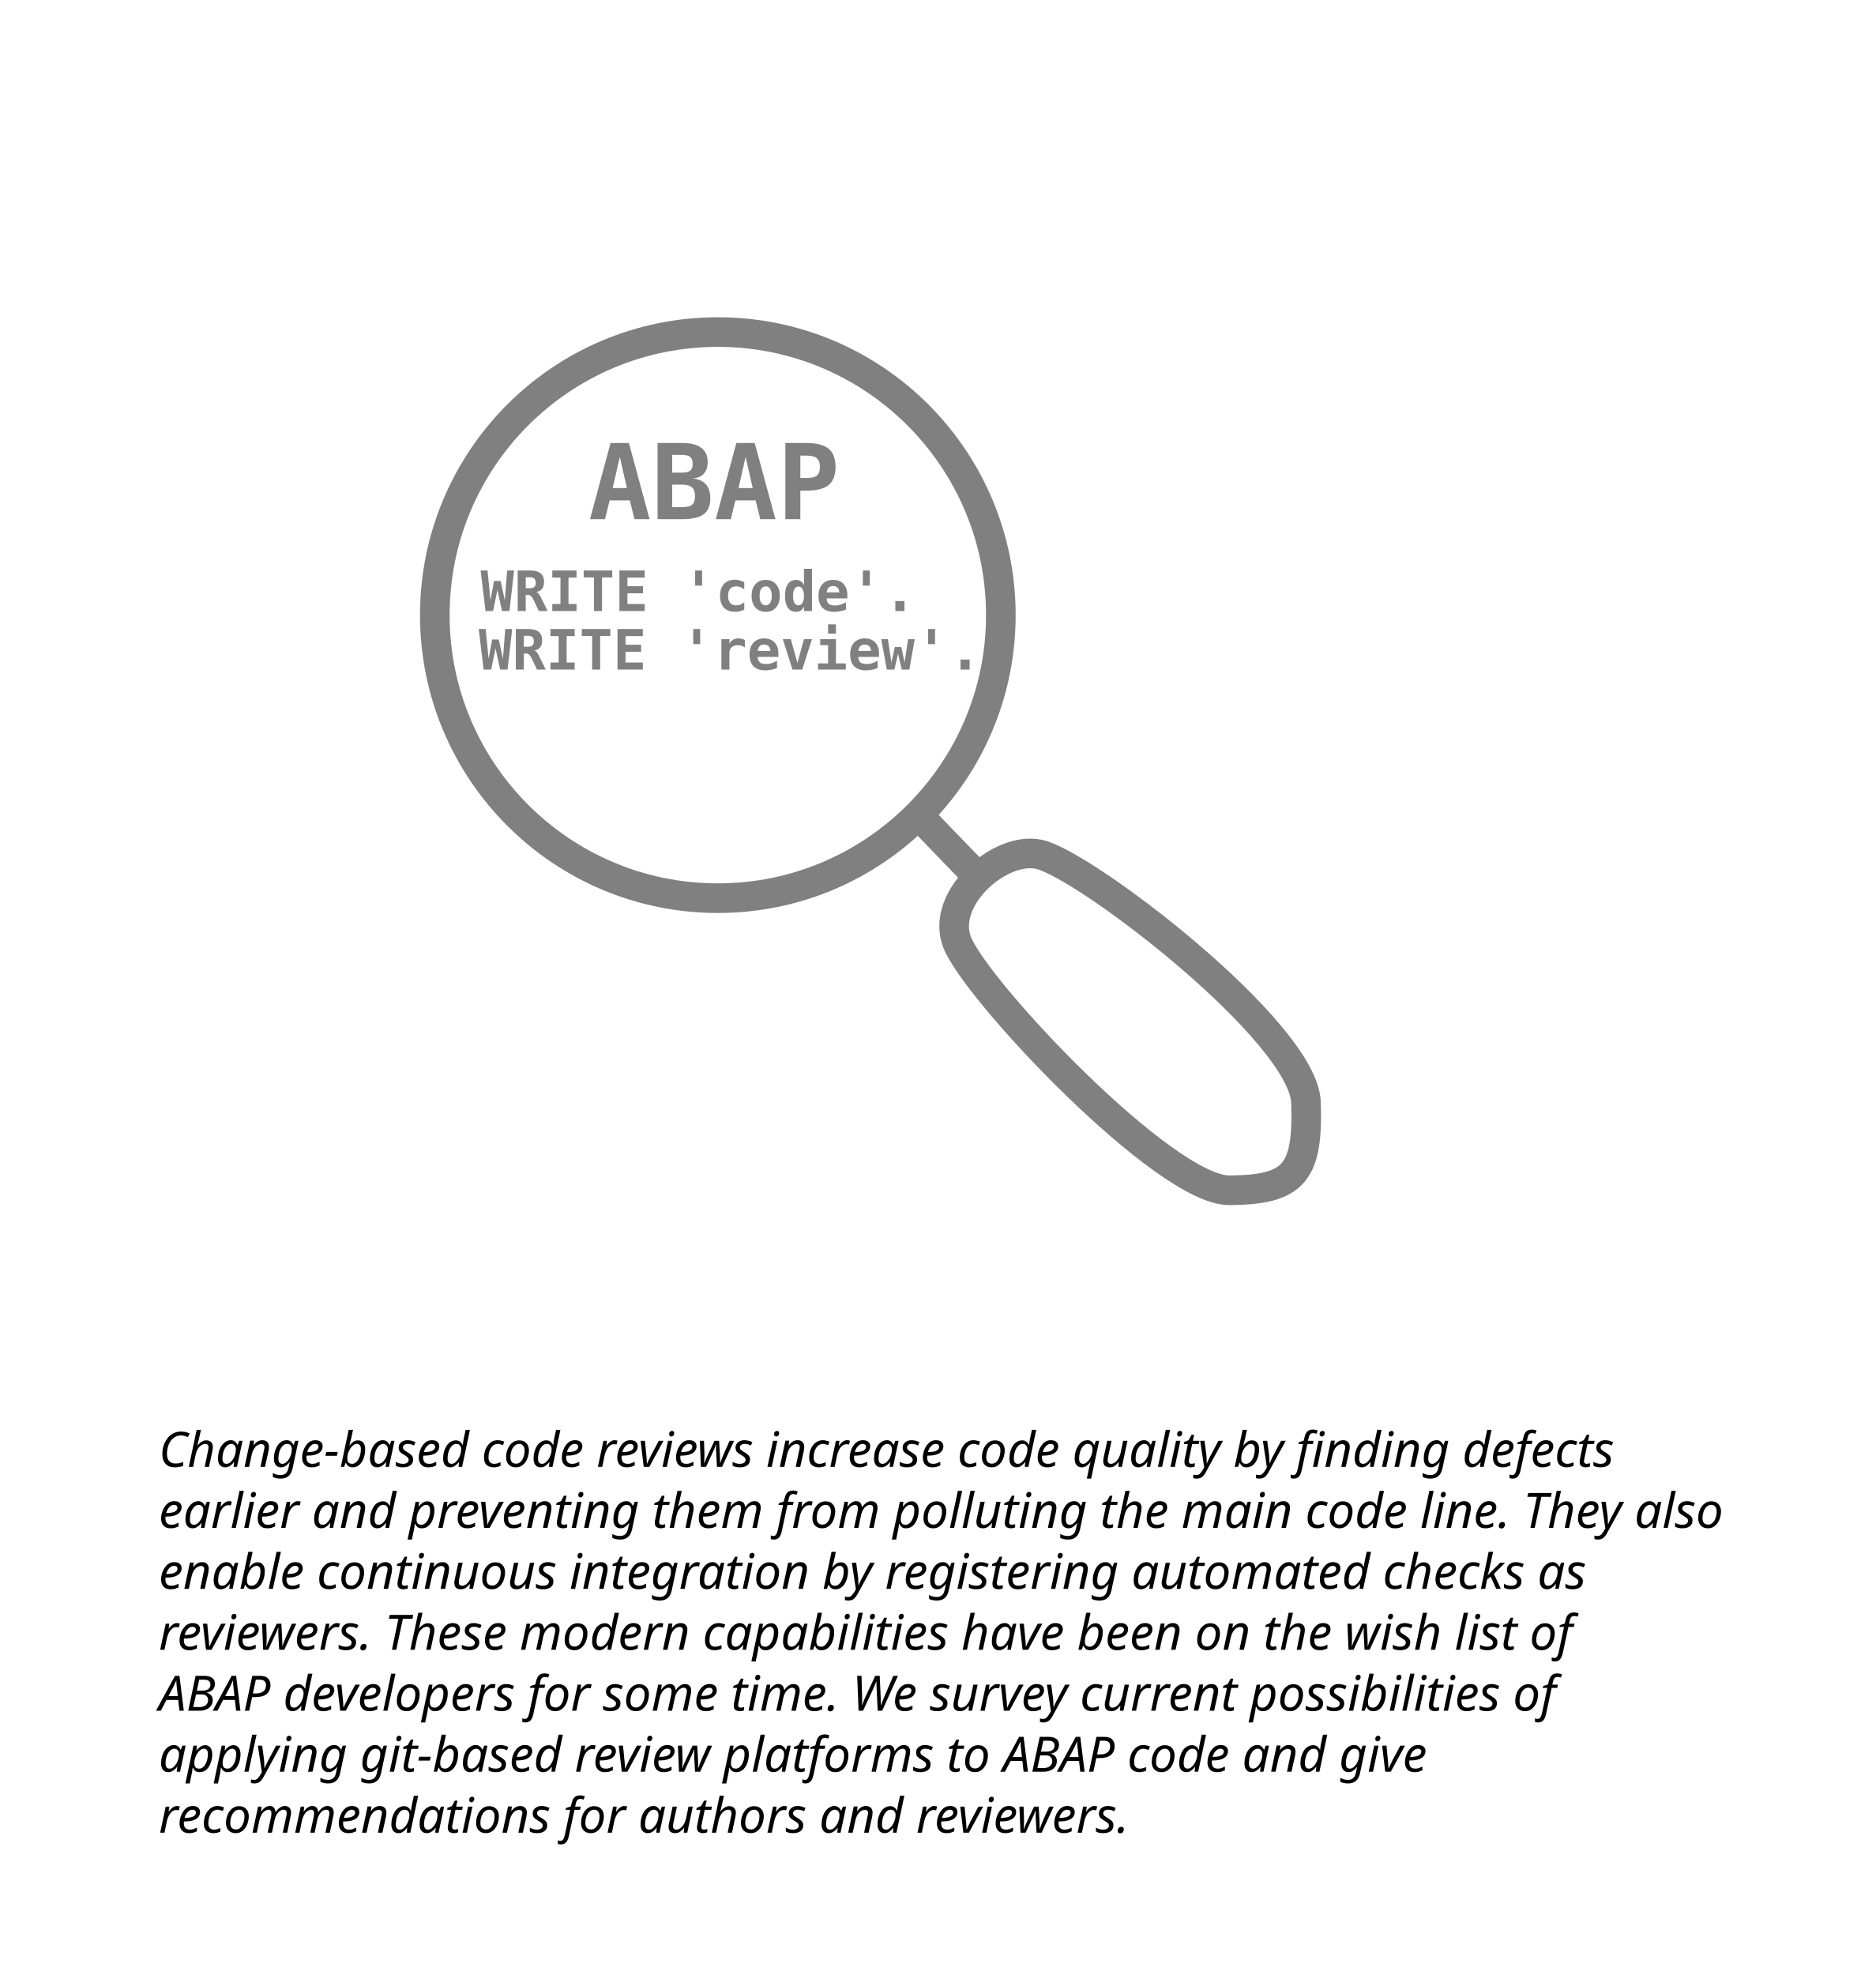
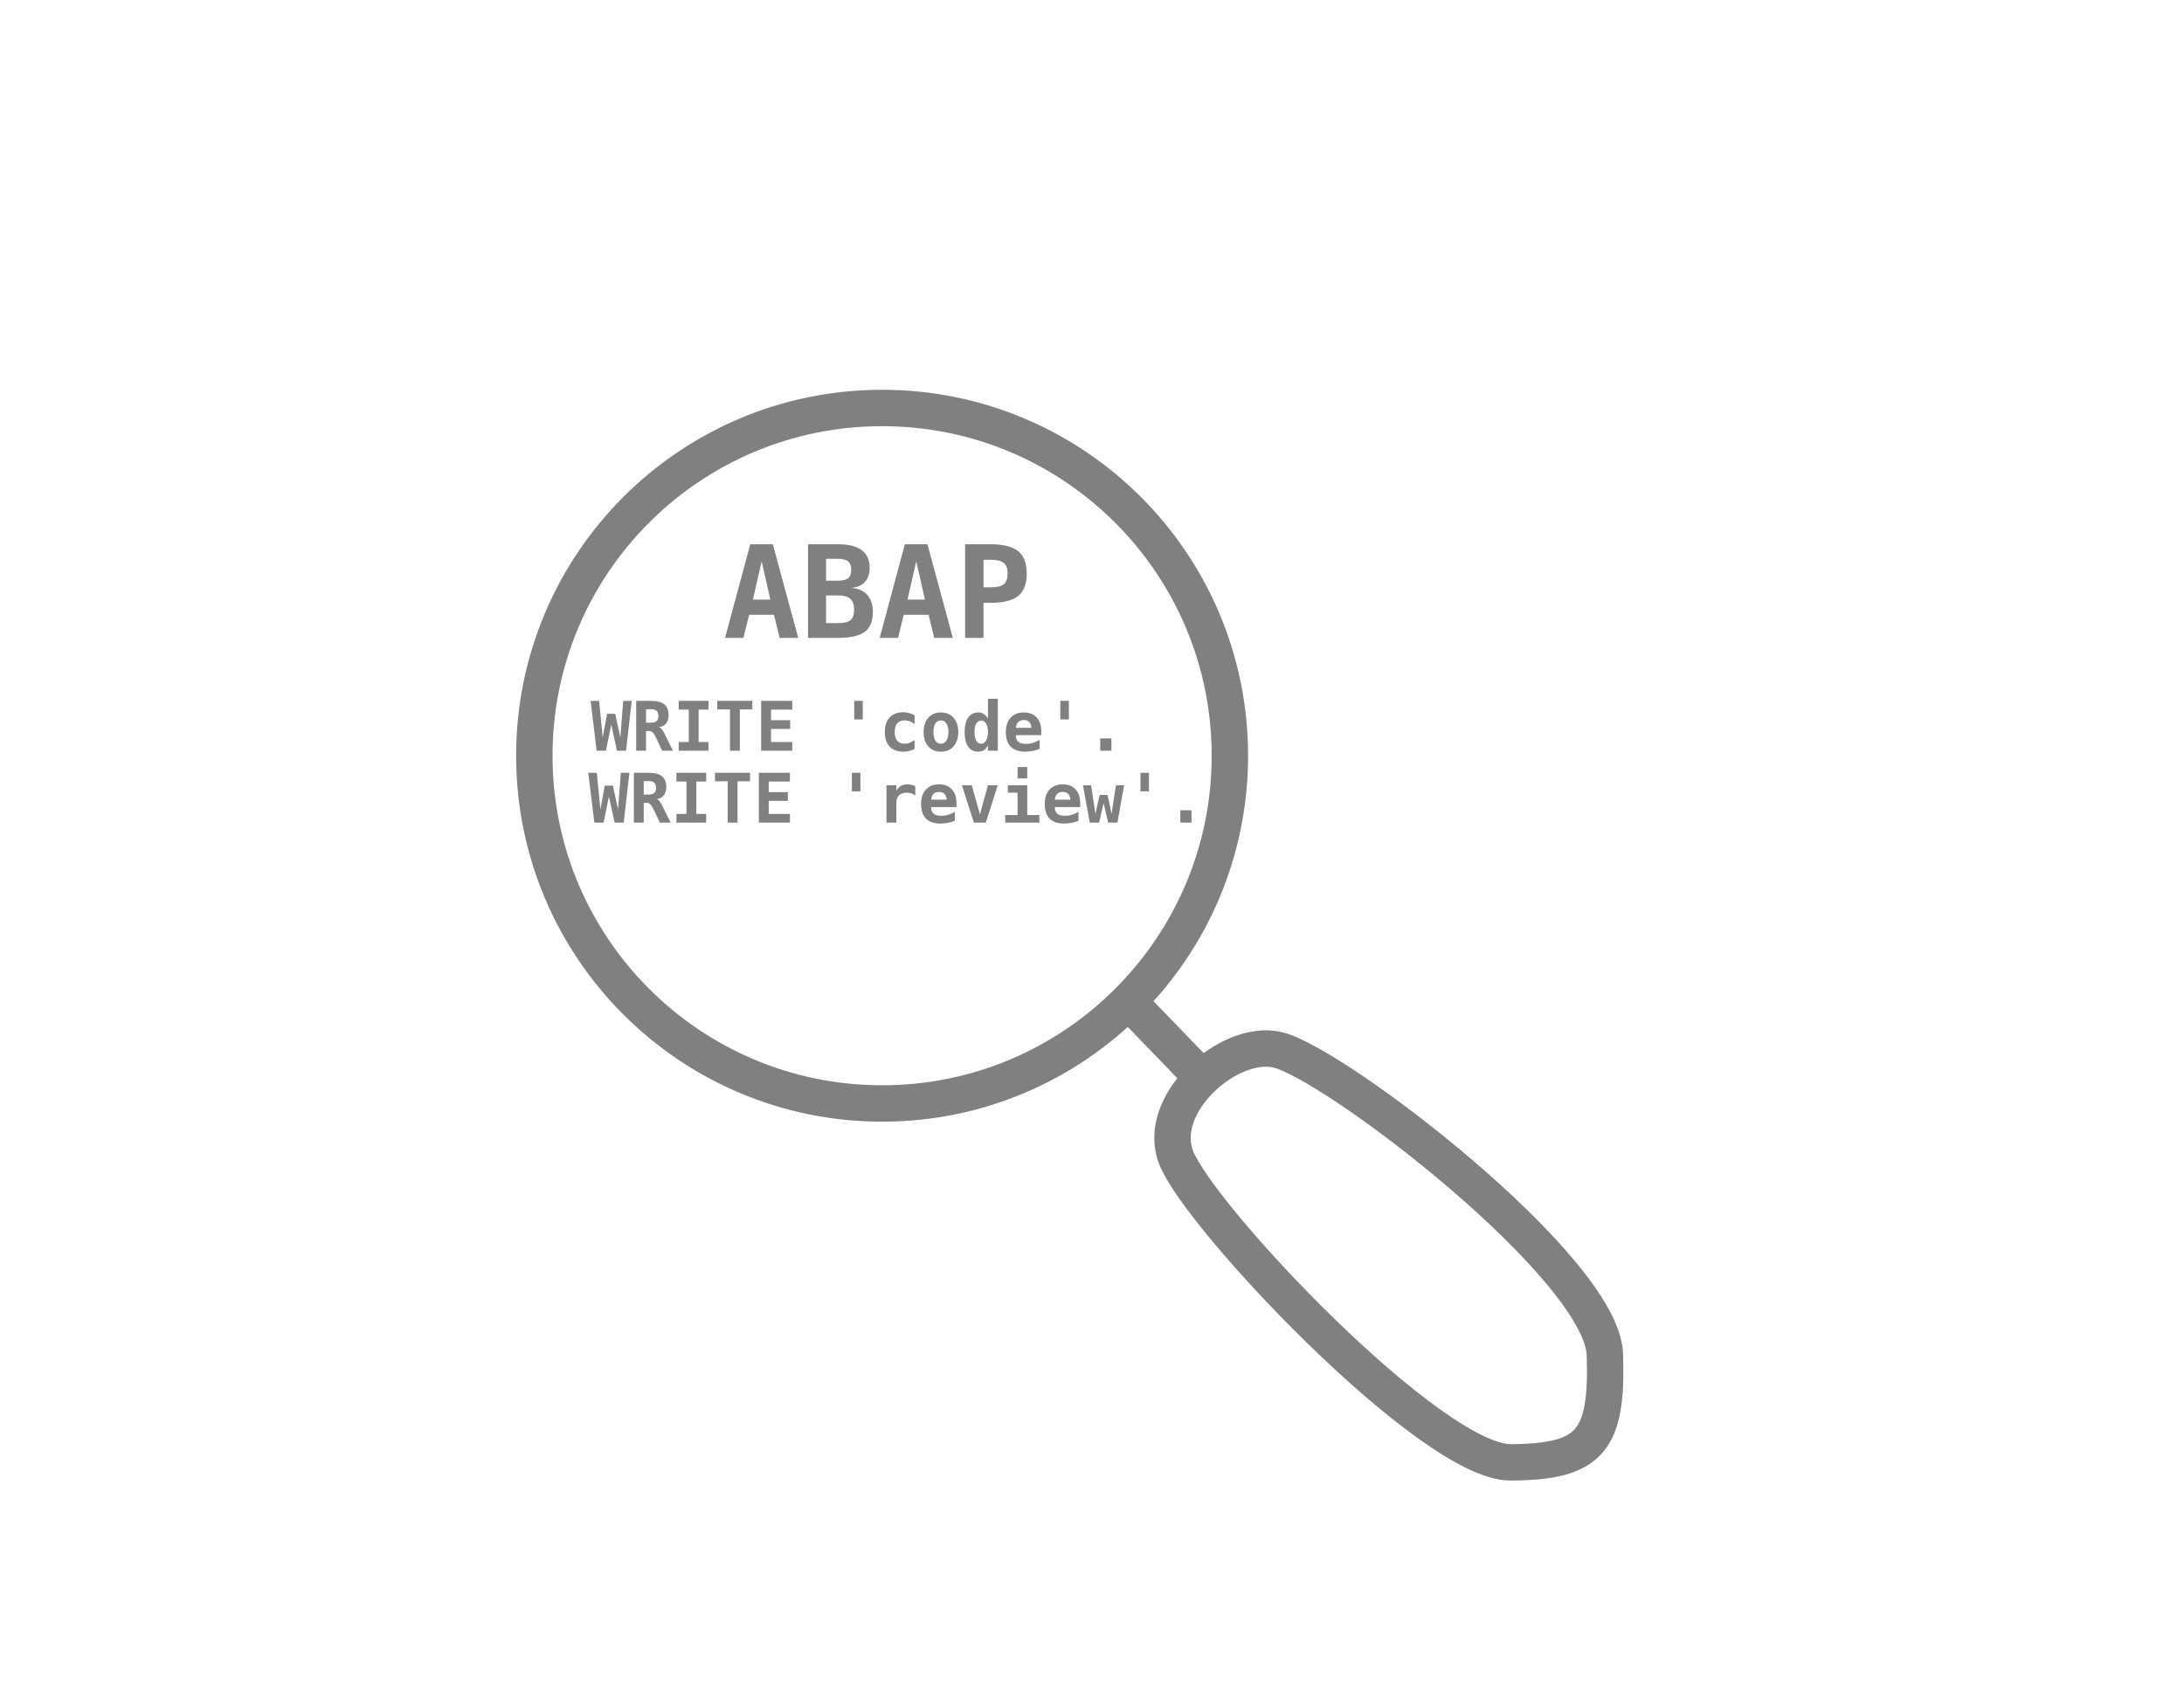
- <svg xmlns="http://www.w3.org/2000/svg" width="190mm" height="200mm" viewBox="0 0 190 200" version="1.1" id="svg8">
+ <svg xmlns="http://www.w3.org/2000/svg" width="180mm" height="140mm" viewBox="0 0 180 140" version="1.1" id="svg8">
  <defs id="defs2">
    </defs>
  <g id="layer1" transform="translate(-76.75092,-71.66424)">
    <ellipse style="fill:none;stroke:#808080;stroke-width:3;stroke-linecap:round;stroke-linejoin:round;stroke-miterlimit:4;stroke-dasharray:none;stroke-opacity:1;paint-order:markers stroke fill" id="path833" cx="149.452" cy="133.955" rx="28.663" ry="28.663" />
    <text xml:space="preserve" style="font-style:normal;font-weight:normal;font-size:10.583px;line-height:1.25;font-family:sans-serif;letter-spacing:0px;word-spacing:0px;fill:#808080;fill-opacity:1;stroke:none;stroke-width:0.265" x="136.336" y="124.241" id="text837">
      <tspan id="tspan835" x="136.336" y="124.241" style="font-style:normal;font-variant:normal;font-weight:bold;font-stretch:normal;font-family:monospace;-inkscape-font-specification:'monospace Bold';fill:#808080;fill-opacity:1;stroke-width:0.265">ABAP</tspan>
    </text>
    <text xml:space="preserve" style="font-style:normal;font-weight:normal;font-size:5.644px;line-height:1.25;font-family:sans-serif;letter-spacing:0px;word-spacing:0px;fill:#808080;fill-opacity:1;stroke:none;stroke-width:0.265" x="125.235" y="139.47" id="text837-1">
      <tspan id="tspan835-2" x="125.235" y="139.47" style="font-style:normal;font-variant:normal;font-weight:bold;font-stretch:normal;font-size:5.644px;font-family:monospace;-inkscape-font-specification:'monospace Bold';fill:#808080;fill-opacity:1;stroke-width:0.265">WRITE 'review'.</tspan>
    </text>
    <path style="fill:none;stroke:#808080;stroke-width:3;stroke-linecap:butt;stroke-linejoin:miter;stroke-miterlimit:4;stroke-dasharray:none;stroke-opacity:1" d="m 170.278,154.749 5.292,5.481" id="path863" />
    <path style="fill:none;stroke:#808080;stroke-width:3;stroke-linecap:butt;stroke-linejoin:miter;stroke-miterlimit:4;stroke-dasharray:none;stroke-opacity:1" d="m 181.996,158.183 c -3.975,-0.878 -10.02,4.47 -8.315,8.882 1.897,4.911 21.055,25.184 27.592,25.135 6.537,-0.049 7.983,-1.723 7.749,-8.882 -0.234,-7.16 -22.384,-24.11 -27.025,-25.135 z" id="path865" />
    <text xml:space="preserve" style="font-style:normal;font-weight:normal;font-size:5.644px;line-height:1.25;font-family:sans-serif;letter-spacing:0px;word-spacing:0px;fill:#808080;fill-opacity:1;stroke:none;stroke-width:0.265" x="125.427" y="133.542" id="text837-1-4">
      <tspan id="tspan835-2-8" x="125.427" y="133.542" style="font-style:normal;font-variant:normal;font-weight:bold;font-stretch:normal;font-size:5.644px;font-family:monospace;-inkscape-font-specification:'monospace Bold';fill:#808080;fill-opacity:1;stroke-width:0.265">WRITE 'code'.</tspan>
    </text>
-     <text xml:space="preserve" style="font-style:normal;font-weight:normal;font-size:4.939px;line-height:1.25;font-family:sans-serif;letter-spacing:0px;word-spacing:0px;fill:#000000;fill-opacity:1;stroke:none;stroke-width:0.265" x="92.831" y="220.209" id="text842">
-       <tspan id="tspan840" x="92.831" y="220.209" style="font-style:italic;font-variant:normal;font-weight:normal;font-stretch:normal;font-size:4.939px;font-family:sans-serif;-inkscape-font-specification:'sans-serif Italic';stroke-width:0.265">Change-based code reviews increase code quality by finding defects </tspan>
-       <tspan x="92.831" y="226.382" style="font-style:italic;font-variant:normal;font-weight:normal;font-stretch:normal;font-size:4.939px;font-family:sans-serif;-inkscape-font-specification:'sans-serif Italic';stroke-width:0.265" id="tspan844">earlier and preventing them from polluting the main code line. They also </tspan>
-       <tspan x="92.831" y="232.556" style="font-style:italic;font-variant:normal;font-weight:normal;font-stretch:normal;font-size:4.939px;font-family:sans-serif;-inkscape-font-specification:'sans-serif Italic';stroke-width:0.265" id="tspan846">enable continuous integration by registering automated checks as </tspan>
-       <tspan x="92.831" y="238.73" style="font-style:italic;font-variant:normal;font-weight:normal;font-stretch:normal;font-size:4.939px;font-family:sans-serif;-inkscape-font-specification:'sans-serif Italic';stroke-width:0.265" id="tspan848">reviewers. These modern capabilities have been on the wish list of </tspan>
-       <tspan x="92.831" y="244.903" style="font-style:italic;font-variant:normal;font-weight:normal;font-stretch:normal;font-size:4.939px;font-family:sans-serif;-inkscape-font-specification:'sans-serif Italic';stroke-width:0.265" id="tspan850">ABAP developers for some time. We survey current possibilities of </tspan>
-       <tspan x="92.831" y="251.077" style="font-style:italic;font-variant:normal;font-weight:normal;font-stretch:normal;font-size:4.939px;font-family:sans-serif;-inkscape-font-specification:'sans-serif Italic';stroke-width:0.265" id="tspan852">applying git-based review platforms to ABAP code and give </tspan>
-       <tspan x="92.831" y="257.251" style="font-style:italic;font-variant:normal;font-weight:normal;font-stretch:normal;font-size:4.939px;font-family:sans-serif;-inkscape-font-specification:'sans-serif Italic';stroke-width:0.265" id="tspan854">recommendations for authors and reviewers.</tspan>
-     </text>
  </g>
</svg>
